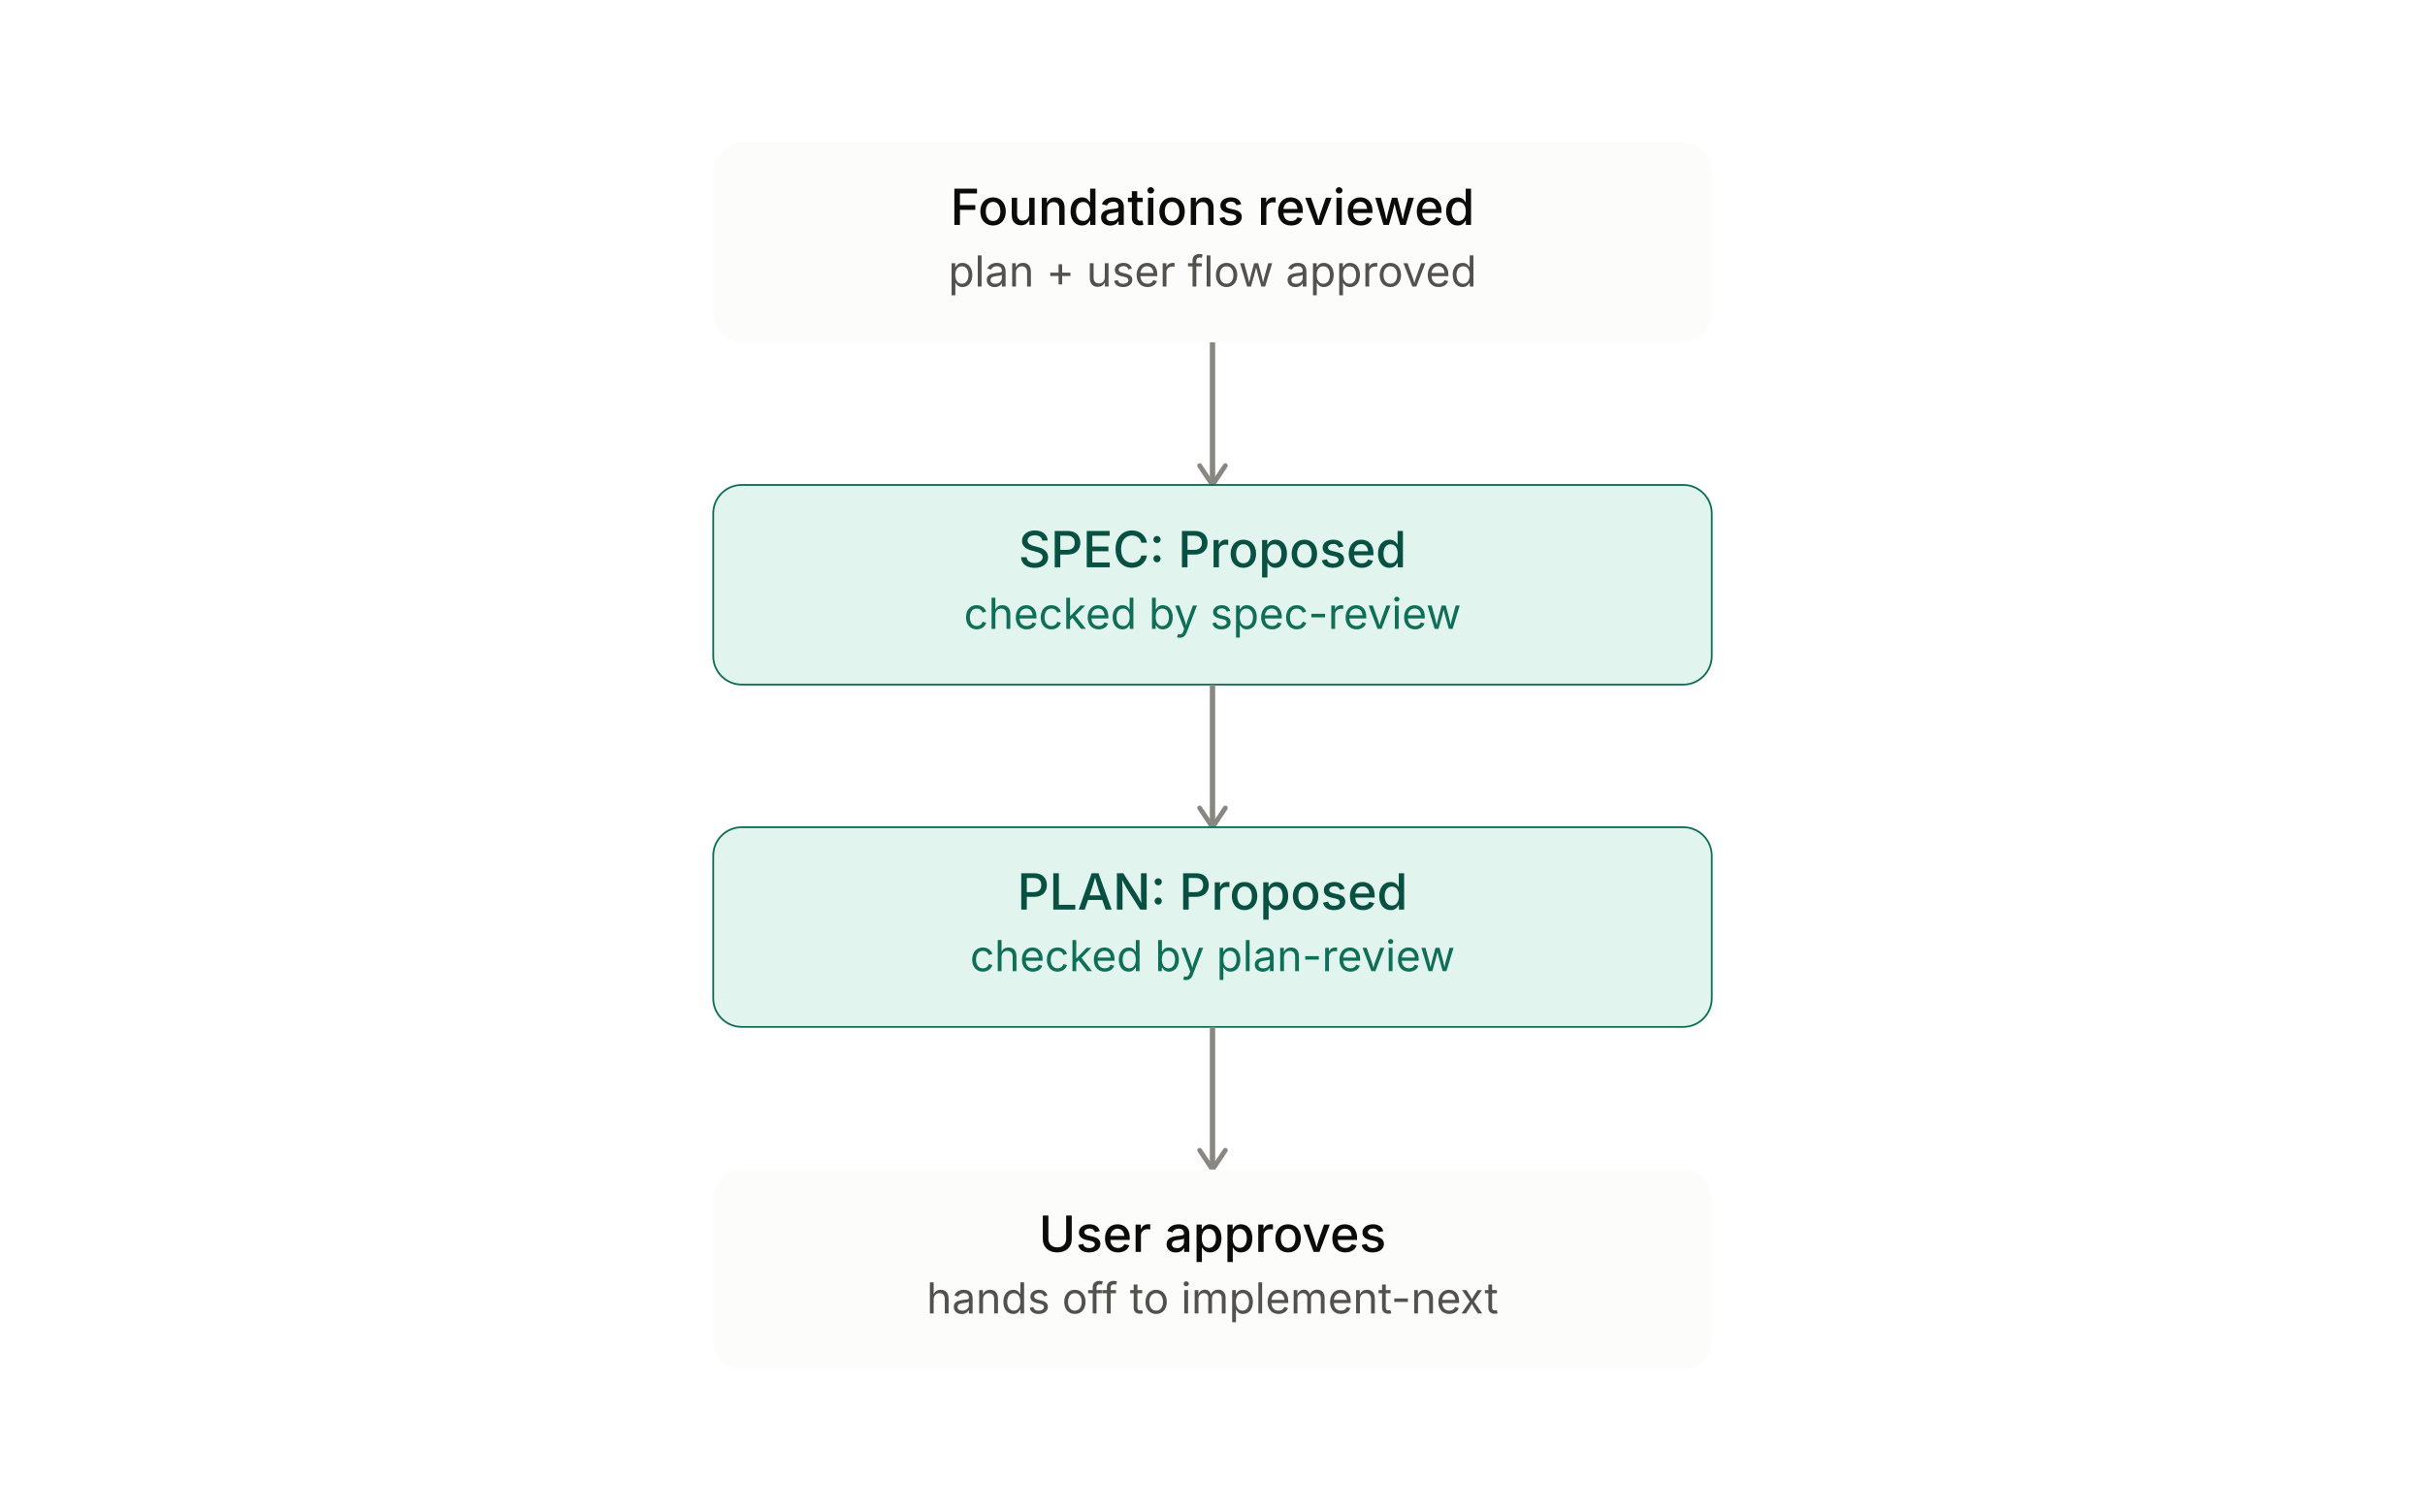
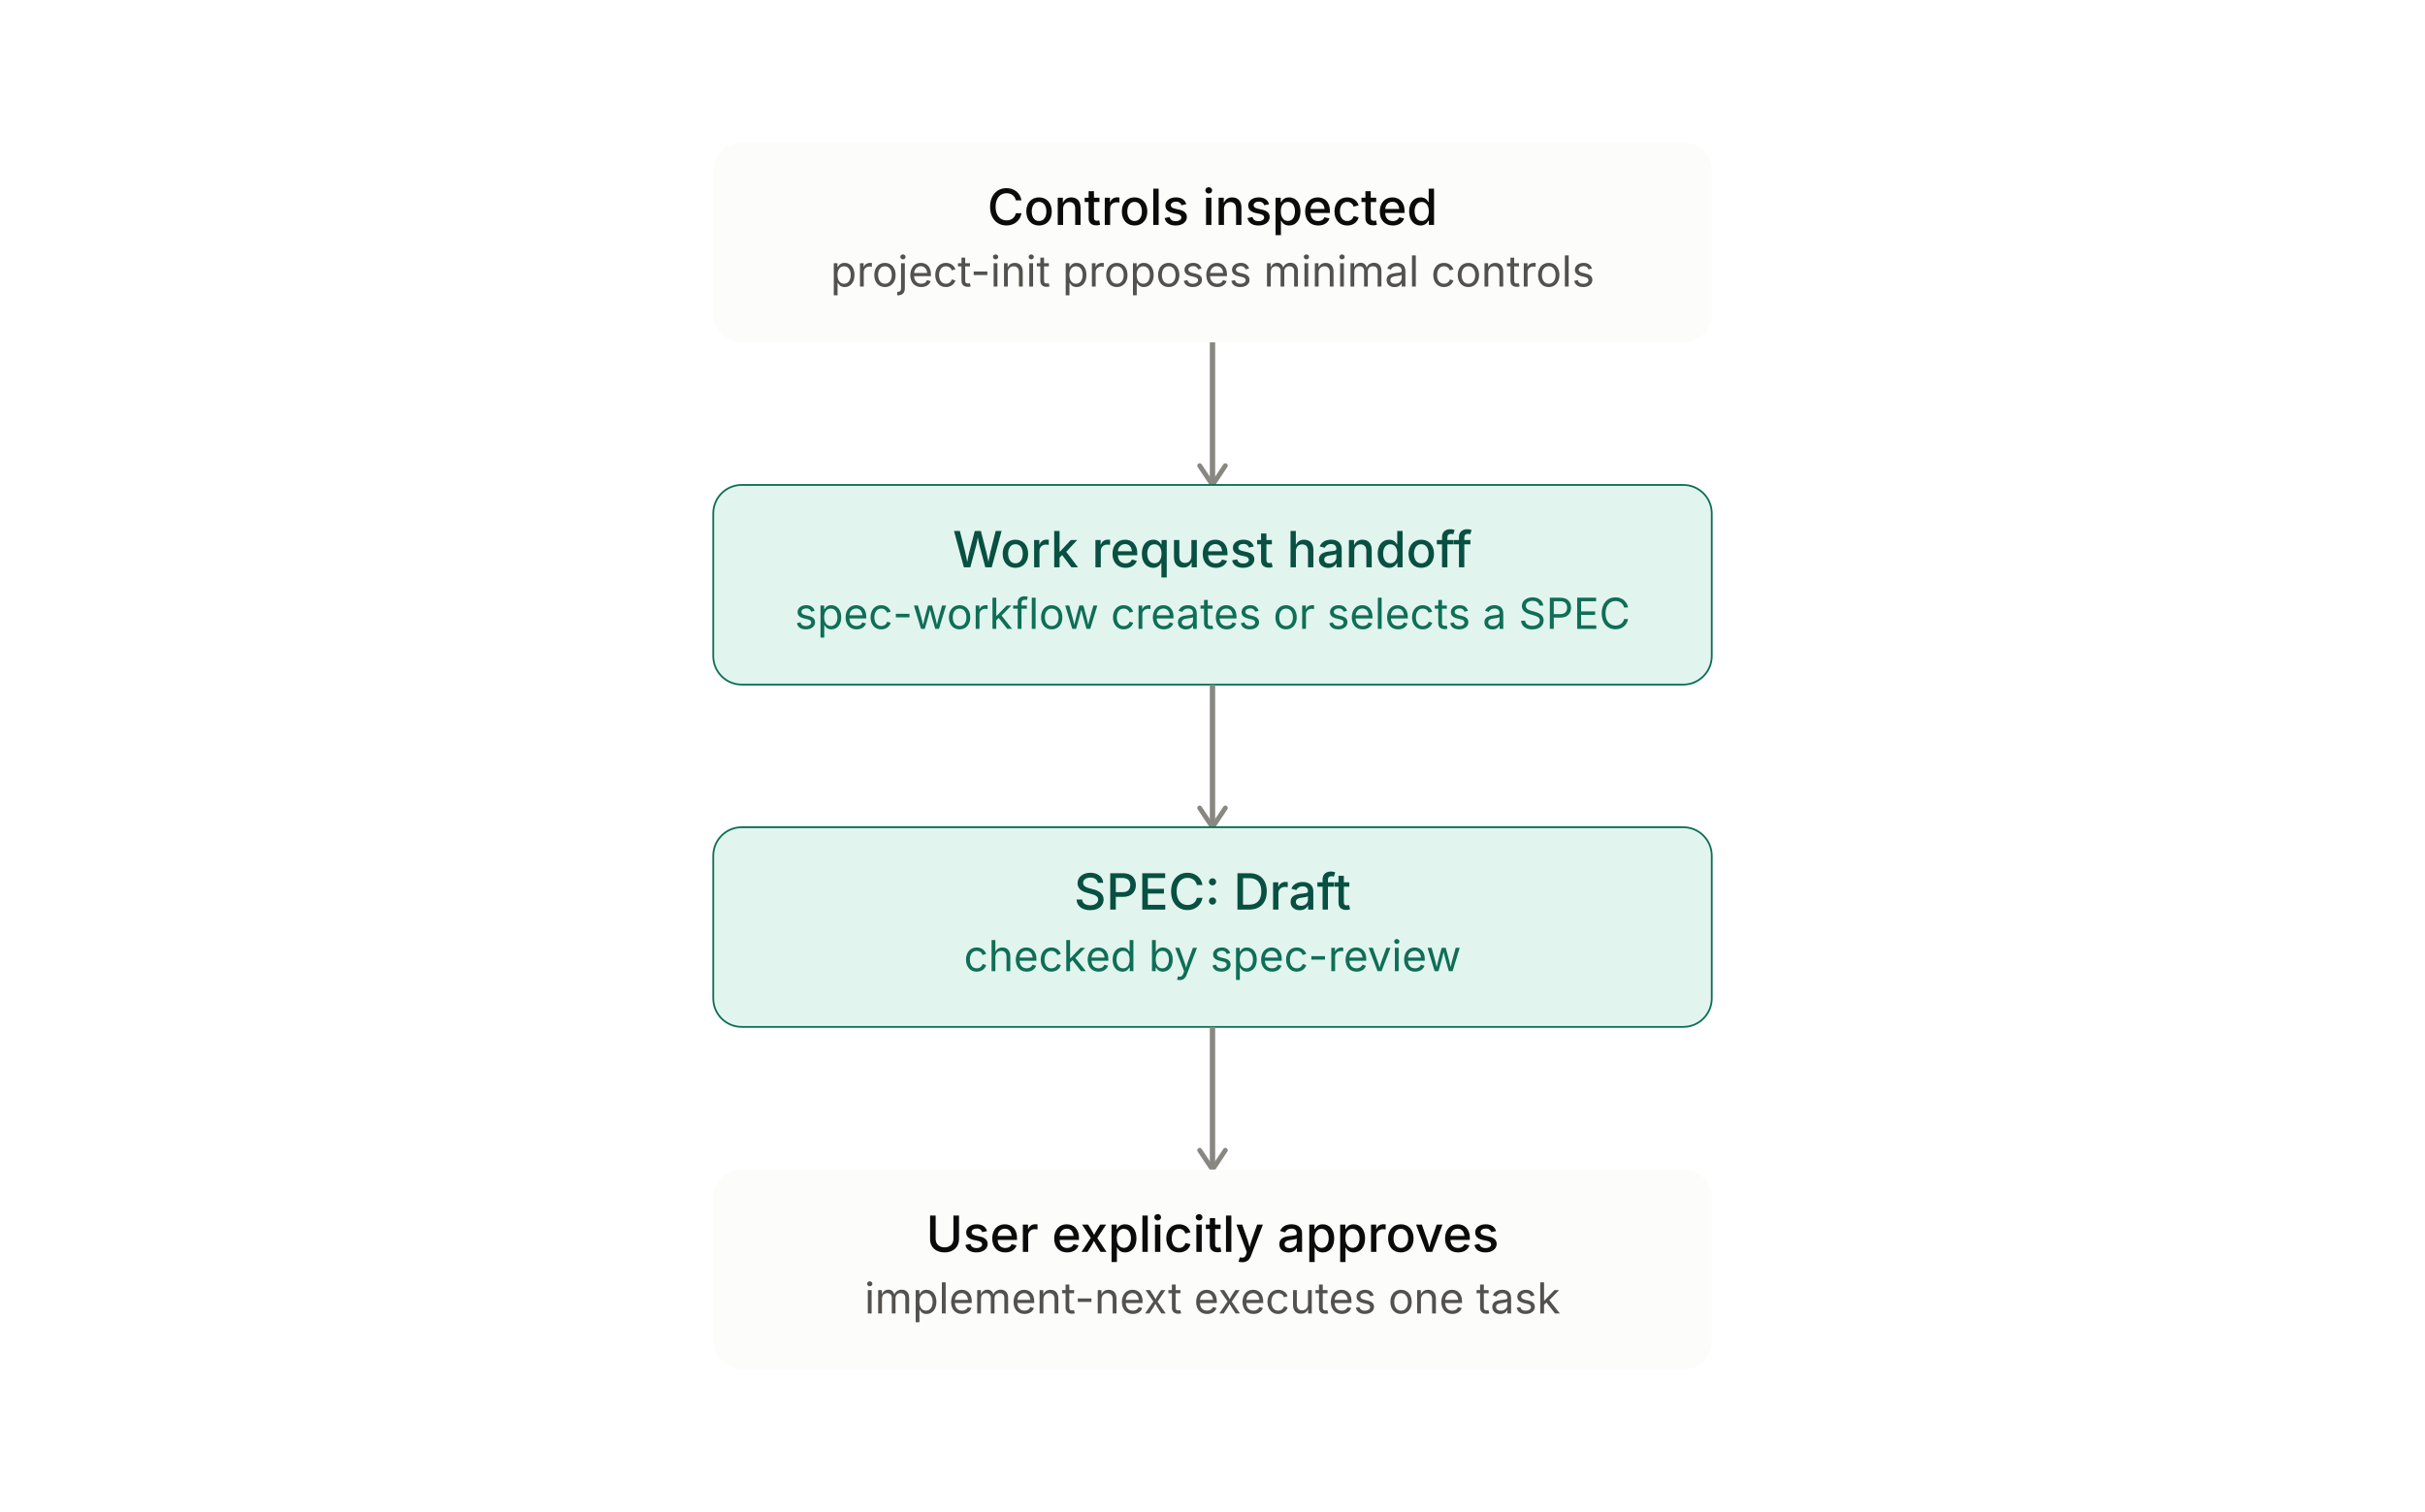
<svg xmlns="http://www.w3.org/2000/svg" width="100%" viewBox="0 0 680 424" role="img" style="">
  <defs>
    <marker id="arrow" viewBox="0 0 10 10" refX="8" refY="5" markerWidth="6" markerHeight="6" orient="auto-start-reverse">
      <path d="M2 1L8 5L2 9" fill="none" stroke="context-stroke" stroke-width="1.5" stroke-linecap="round" stroke-linejoin="round" />
    </marker>
  </defs>
  <g style="fill:rgb(252, 252, 251);stroke:color(srgb 0.043 0.043 0.043 / 0.2);color:rgb(11, 11, 11);stroke-width:1px;stroke-linecap:butt;stroke-linejoin:miter;opacity:1;font-family:anthropic-sans, -apple-system, BlinkMacSystemFont, &quot;Segoe UI&quot;, sans-serif;font-size:16px;font-weight:400;text-anchor:start;dominant-baseline:auto">
    <rect x="200" y="40" width="280" height="56" rx="8" stroke-width="0.5" style="fill:rgb(252, 252, 251);stroke:color(srgb 0.043 0.043 0.043 / 0.2);color:rgb(11, 11, 11);stroke-width:0.5px;stroke-linecap:butt;stroke-linejoin:miter;opacity:1;font-family:anthropic-sans, -apple-system, BlinkMacSystemFont, &quot;Segoe UI&quot;, sans-serif;font-size:16px;font-weight:400;text-anchor:start;dominant-baseline:auto" />
-     <text x="340" y="58" text-anchor="middle" dominant-baseline="central" style="fill:rgb(11, 11, 11);stroke:color(srgb 0.043 0.043 0.043 / 0.2);color:rgb(11, 11, 11);stroke-width:1px;stroke-linecap:butt;stroke-linejoin:miter;opacity:1;font-family:anthropic-sans, -apple-system, BlinkMacSystemFont, &quot;Segoe UI&quot;, sans-serif;font-size:14px;font-weight:500;text-anchor:middle;dominant-baseline:central">Foundations reviewed</text>
-     <text x="340" y="76" text-anchor="middle" dominant-baseline="central" style="fill:rgb(82, 81, 78);stroke:color(srgb 0.043 0.043 0.043 / 0.2);color:rgb(11, 11, 11);stroke-width:1px;stroke-linecap:butt;stroke-linejoin:miter;opacity:1;font-family:anthropic-sans, -apple-system, BlinkMacSystemFont, &quot;Segoe UI&quot;, sans-serif;font-size:12px;font-weight:400;text-anchor:middle;dominant-baseline:central">plan + user flow approved</text>
+     <text x="340" y="58" text-anchor="middle" dominant-baseline="central" style="fill:rgb(11, 11, 11);stroke:color(srgb 0.043 0.043 0.043 / 0.2);color:rgb(11, 11, 11);stroke-width:1px;stroke-linecap:butt;stroke-linejoin:miter;opacity:1;font-family:anthropic-sans, -apple-system, BlinkMacSystemFont, &quot;Segoe UI&quot;, sans-serif;font-size:14px;font-weight:500;text-anchor:middle;dominant-baseline:central">Controls inspected</text>
+     <text x="340" y="76" text-anchor="middle" dominant-baseline="central" style="fill:rgb(82, 81, 78);stroke:color(srgb 0.043 0.043 0.043 / 0.2);color:rgb(11, 11, 11);stroke-width:1px;stroke-linecap:butt;stroke-linejoin:miter;opacity:1;font-family:anthropic-sans, -apple-system, BlinkMacSystemFont, &quot;Segoe UI&quot;, sans-serif;font-size:12px;font-weight:400;text-anchor:middle;dominant-baseline:central">project-init proposes minimal controls</text>
  </g>
  <line x1="340" y1="96" x2="340" y2="136" marker-end="url(#arrow)" style="fill:none;stroke:rgb(137, 135, 129);color:rgb(11, 11, 11);stroke-width:1.5px;stroke-linecap:butt;stroke-linejoin:miter;opacity:1;font-family:anthropic-sans, -apple-system, BlinkMacSystemFont, &quot;Segoe UI&quot;, sans-serif;font-size:16px;font-weight:400;text-anchor:start;dominant-baseline:auto" />
  <g style="fill:rgb(0, 0, 0);stroke:none;color:rgb(11, 11, 11);stroke-width:1px;stroke-linecap:butt;stroke-linejoin:miter;opacity:1;font-family:anthropic-sans, -apple-system, BlinkMacSystemFont, &quot;Segoe UI&quot;, sans-serif;font-size:16px;font-weight:400;text-anchor:start;dominant-baseline:auto">
    <rect x="200" y="136" width="280" height="56" rx="8" stroke-width="0.5" style="fill:rgb(225, 245, 238);stroke:rgb(15, 110, 86);color:rgb(11, 11, 11);stroke-width:0.5px;stroke-linecap:butt;stroke-linejoin:miter;opacity:1;font-family:anthropic-sans, -apple-system, BlinkMacSystemFont, &quot;Segoe UI&quot;, sans-serif;font-size:16px;font-weight:400;text-anchor:start;dominant-baseline:auto" />
-     <text x="340" y="154" text-anchor="middle" dominant-baseline="central" style="fill:rgb(8, 80, 65);stroke:none;color:rgb(11, 11, 11);stroke-width:1px;stroke-linecap:butt;stroke-linejoin:miter;opacity:1;font-family:anthropic-sans, -apple-system, BlinkMacSystemFont, &quot;Segoe UI&quot;, sans-serif;font-size:14px;font-weight:500;text-anchor:middle;dominant-baseline:central">SPEC: Proposed</text>
-     <text x="340" y="172" text-anchor="middle" dominant-baseline="central" style="fill:rgb(15, 110, 86);stroke:none;color:rgb(11, 11, 11);stroke-width:1px;stroke-linecap:butt;stroke-linejoin:miter;opacity:1;font-family:anthropic-sans, -apple-system, BlinkMacSystemFont, &quot;Segoe UI&quot;, sans-serif;font-size:12px;font-weight:400;text-anchor:middle;dominant-baseline:central">checked by spec-review</text>
+     <text x="340" y="154" text-anchor="middle" dominant-baseline="central" style="fill:rgb(8, 80, 65);stroke:none;color:rgb(11, 11, 11);stroke-width:1px;stroke-linecap:butt;stroke-linejoin:miter;opacity:1;font-family:anthropic-sans, -apple-system, BlinkMacSystemFont, &quot;Segoe UI&quot;, sans-serif;font-size:14px;font-weight:500;text-anchor:middle;dominant-baseline:central">Work request handoff</text>
+     <text x="340" y="172" text-anchor="middle" dominant-baseline="central" style="fill:rgb(15, 110, 86);stroke:none;color:rgb(11, 11, 11);stroke-width:1px;stroke-linecap:butt;stroke-linejoin:miter;opacity:1;font-family:anthropic-sans, -apple-system, BlinkMacSystemFont, &quot;Segoe UI&quot;, sans-serif;font-size:12px;font-weight:400;text-anchor:middle;dominant-baseline:central">spec-workflow creates or selects a SPEC</text>
  </g>
  <line x1="340" y1="192" x2="340" y2="232" marker-end="url(#arrow)" style="fill:none;stroke:rgb(137, 135, 129);color:rgb(11, 11, 11);stroke-width:1.5px;stroke-linecap:butt;stroke-linejoin:miter;opacity:1;font-family:anthropic-sans, -apple-system, BlinkMacSystemFont, &quot;Segoe UI&quot;, sans-serif;font-size:16px;font-weight:400;text-anchor:start;dominant-baseline:auto" />
  <g style="fill:rgb(0, 0, 0);stroke:none;color:rgb(11, 11, 11);stroke-width:1px;stroke-linecap:butt;stroke-linejoin:miter;opacity:1;font-family:anthropic-sans, -apple-system, BlinkMacSystemFont, &quot;Segoe UI&quot;, sans-serif;font-size:16px;font-weight:400;text-anchor:start;dominant-baseline:auto">
    <rect x="200" y="232" width="280" height="56" rx="8" stroke-width="0.5" style="fill:rgb(225, 245, 238);stroke:rgb(15, 110, 86);color:rgb(11, 11, 11);stroke-width:0.5px;stroke-linecap:butt;stroke-linejoin:miter;opacity:1;font-family:anthropic-sans, -apple-system, BlinkMacSystemFont, &quot;Segoe UI&quot;, sans-serif;font-size:16px;font-weight:400;text-anchor:start;dominant-baseline:auto" />
-     <text x="340" y="250" text-anchor="middle" dominant-baseline="central" style="fill:rgb(8, 80, 65);stroke:none;color:rgb(11, 11, 11);stroke-width:1px;stroke-linecap:butt;stroke-linejoin:miter;opacity:1;font-family:anthropic-sans, -apple-system, BlinkMacSystemFont, &quot;Segoe UI&quot;, sans-serif;font-size:14px;font-weight:500;text-anchor:middle;dominant-baseline:central">PLAN: Proposed</text>
-     <text x="340" y="268" text-anchor="middle" dominant-baseline="central" style="fill:rgb(15, 110, 86);stroke:none;color:rgb(11, 11, 11);stroke-width:1px;stroke-linecap:butt;stroke-linejoin:miter;opacity:1;font-family:anthropic-sans, -apple-system, BlinkMacSystemFont, &quot;Segoe UI&quot;, sans-serif;font-size:12px;font-weight:400;text-anchor:middle;dominant-baseline:central">checked by plan-review</text>
+     <text x="340" y="250" text-anchor="middle" dominant-baseline="central" style="fill:rgb(8, 80, 65);stroke:none;color:rgb(11, 11, 11);stroke-width:1px;stroke-linecap:butt;stroke-linejoin:miter;opacity:1;font-family:anthropic-sans, -apple-system, BlinkMacSystemFont, &quot;Segoe UI&quot;, sans-serif;font-size:14px;font-weight:500;text-anchor:middle;dominant-baseline:central">SPEC: Draft</text>
+     <text x="340" y="268" text-anchor="middle" dominant-baseline="central" style="fill:rgb(15, 110, 86);stroke:none;color:rgb(11, 11, 11);stroke-width:1px;stroke-linecap:butt;stroke-linejoin:miter;opacity:1;font-family:anthropic-sans, -apple-system, BlinkMacSystemFont, &quot;Segoe UI&quot;, sans-serif;font-size:12px;font-weight:400;text-anchor:middle;dominant-baseline:central">checked by spec-review</text>
  </g>
  <line x1="340" y1="288" x2="340" y2="328" marker-end="url(#arrow)" style="fill:none;stroke:rgb(137, 135, 129);color:rgb(11, 11, 11);stroke-width:1.5px;stroke-linecap:butt;stroke-linejoin:miter;opacity:1;font-family:anthropic-sans, -apple-system, BlinkMacSystemFont, &quot;Segoe UI&quot;, sans-serif;font-size:16px;font-weight:400;text-anchor:start;dominant-baseline:auto" />
  <g style="fill:rgb(252, 252, 251);stroke:color(srgb 0.043 0.043 0.043 / 0.2);color:rgb(11, 11, 11);stroke-width:1px;stroke-linecap:butt;stroke-linejoin:miter;opacity:1;font-family:anthropic-sans, -apple-system, BlinkMacSystemFont, &quot;Segoe UI&quot;, sans-serif;font-size:16px;font-weight:400;text-anchor:start;dominant-baseline:auto">
    <rect x="200" y="328" width="280" height="56" rx="8" stroke-width="0.5" style="fill:rgb(252, 252, 251);stroke:color(srgb 0.043 0.043 0.043 / 0.2);color:rgb(11, 11, 11);stroke-width:0.5px;stroke-linecap:butt;stroke-linejoin:miter;opacity:1;font-family:anthropic-sans, -apple-system, BlinkMacSystemFont, &quot;Segoe UI&quot;, sans-serif;font-size:16px;font-weight:400;text-anchor:start;dominant-baseline:auto" />
-     <text x="340" y="346" text-anchor="middle" dominant-baseline="central" style="fill:rgb(11, 11, 11);stroke:color(srgb 0.043 0.043 0.043 / 0.2);color:rgb(11, 11, 11);stroke-width:1px;stroke-linecap:butt;stroke-linejoin:miter;opacity:1;font-family:anthropic-sans, -apple-system, BlinkMacSystemFont, &quot;Segoe UI&quot;, sans-serif;font-size:14px;font-weight:500;text-anchor:middle;dominant-baseline:central">User approves</text>
-     <text x="340" y="364" text-anchor="middle" dominant-baseline="central" style="fill:rgb(82, 81, 78);stroke:color(srgb 0.043 0.043 0.043 / 0.2);color:rgb(11, 11, 11);stroke-width:1px;stroke-linecap:butt;stroke-linejoin:miter;opacity:1;font-family:anthropic-sans, -apple-system, BlinkMacSystemFont, &quot;Segoe UI&quot;, sans-serif;font-size:12px;font-weight:400;text-anchor:middle;dominant-baseline:central">hands off to implement-next</text>
+     <text x="340" y="346" text-anchor="middle" dominant-baseline="central" style="fill:rgb(11, 11, 11);stroke:color(srgb 0.043 0.043 0.043 / 0.2);color:rgb(11, 11, 11);stroke-width:1px;stroke-linecap:butt;stroke-linejoin:miter;opacity:1;font-family:anthropic-sans, -apple-system, BlinkMacSystemFont, &quot;Segoe UI&quot;, sans-serif;font-size:14px;font-weight:500;text-anchor:middle;dominant-baseline:central">User explicitly approves</text>
+     <text x="340" y="364" text-anchor="middle" dominant-baseline="central" style="fill:rgb(82, 81, 78);stroke:color(srgb 0.043 0.043 0.043 / 0.2);color:rgb(11, 11, 11);stroke-width:1px;stroke-linecap:butt;stroke-linejoin:miter;opacity:1;font-family:anthropic-sans, -apple-system, BlinkMacSystemFont, &quot;Segoe UI&quot;, sans-serif;font-size:12px;font-weight:400;text-anchor:middle;dominant-baseline:central">implement-next executes one task</text>
  </g>
</svg>
